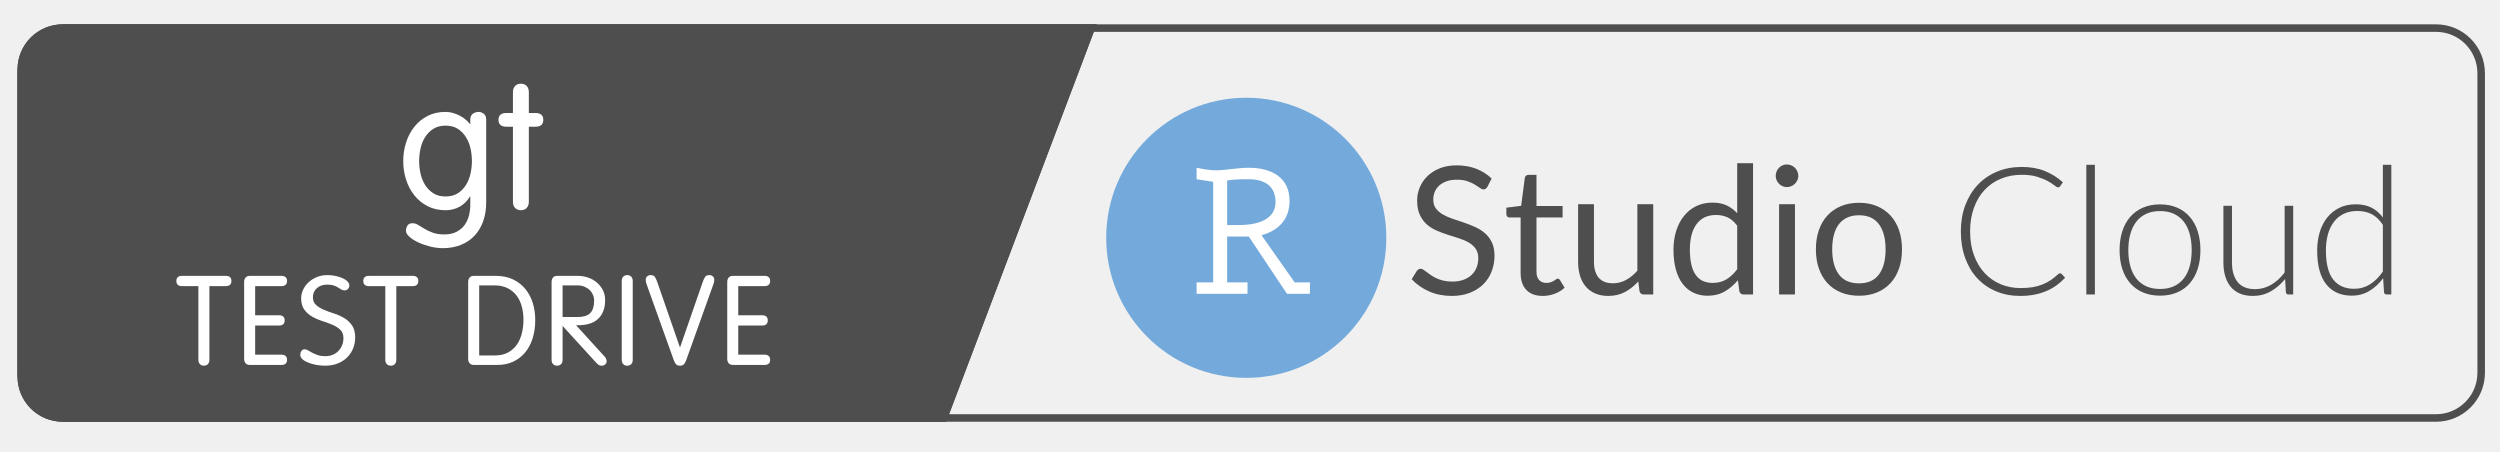
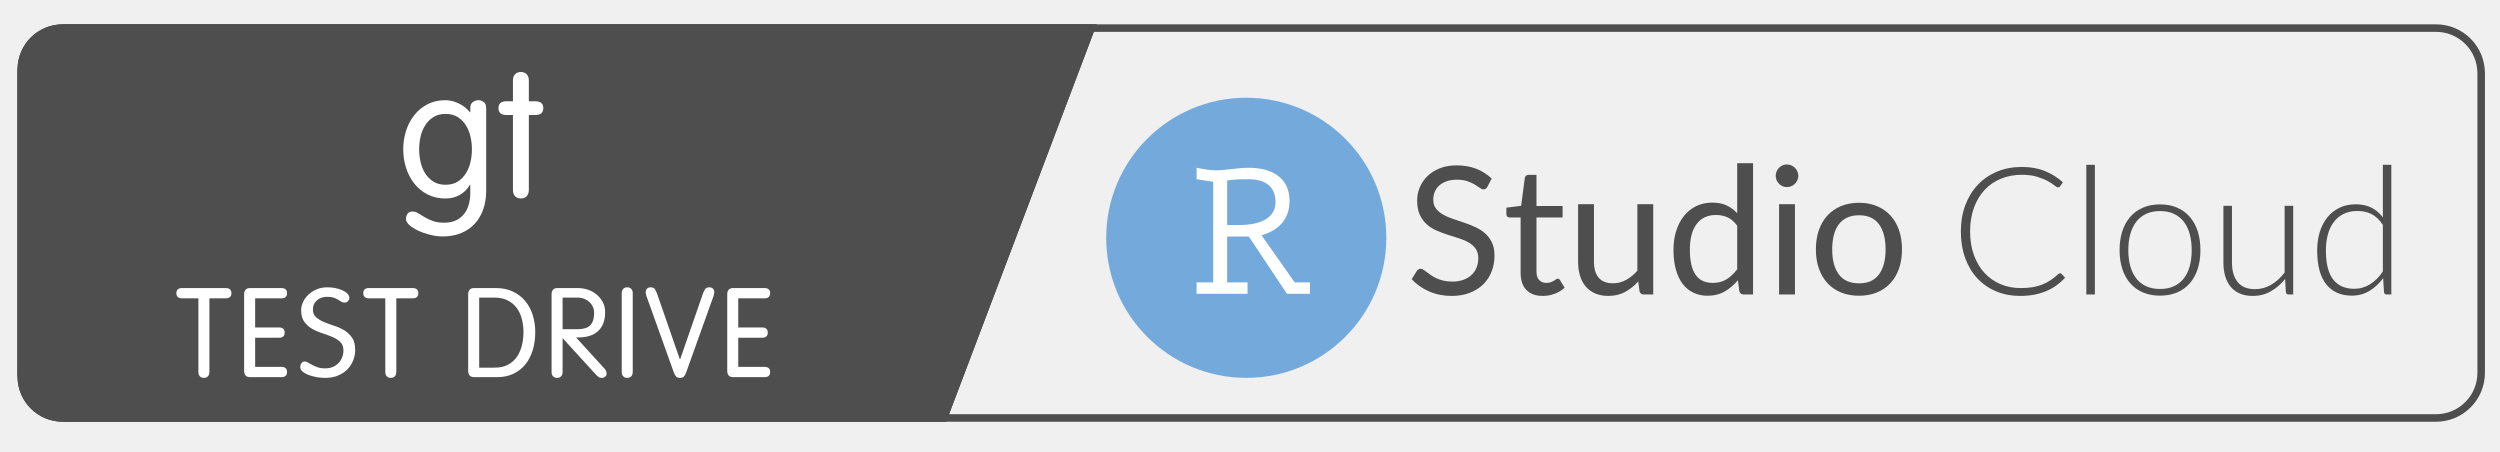
<svg xmlns="http://www.w3.org/2000/svg" xmlns:xlink="http://www.w3.org/1999/xlink" width="166px" height="30px" viewBox="0 0 166 30" version="1.1" style="background: #FFFFFF;">
  <defs>
    <path d="M4.162,1.615 L72.819,1.615 L62.828,28.003 L4.162,28.003 C2.505,28.003 1.162,26.66 1.162,25.003 L1.162,4.615 C1.162,2.958 2.505,1.615 4.162,1.615 Z" id="path-1" />
  </defs>
  <g id="rstudio-cloud" stroke="none" stroke-width="1" fill="none" fill-rule="evenodd">
    <g id="Rectangle-3-Copy">
      <use fill="#4E4E4E" fill-rule="evenodd" xlink:href="#path-1" />
      <path stroke="#4E4E4E" stroke-width="0.5" d="M62.656,27.753 L72.457,1.865 L4.162,1.865 C2.643,1.865 1.412,3.096 1.412,4.615 L1.412,25.003 C1.412,26.522 2.643,27.753 4.162,27.753 L62.656,27.753 Z" />
    </g>
    <g id="Group-3" transform="translate(72.87011, 5.864234)">
      <g id="r-orb-copy-2" transform="translate(0.581464, 0.625901)" fill-rule="nonzero">
        <circle id="Oval" fill="#74AADB" cx="9.3" cy="9.3" r="9.3" />
        <path d="M12.513,12.259 L13.527,12.259 L13.527,13.02 L12.005,13.02 L9.469,9.215 L8.032,9.215 L8.032,12.259 L9.384,12.259 L9.384,13.02 L6.003,13.02 L6.003,12.259 L7.102,12.259 L7.102,5.58 L6.003,5.411 L6.003,4.65 C6.425,4.734 6.848,4.819 7.271,4.819 C7.947,4.819 8.708,4.65 9.469,4.65 C10.906,4.65 12.174,5.242 12.174,6.848 C12.174,8.032 11.498,8.793 10.314,9.131 L12.513,12.259 Z M8.032,8.454 L8.793,8.454 C10.568,8.454 11.244,7.778 11.244,6.933 C11.244,5.834 10.484,5.411 9.469,5.411 C8.962,5.411 8.539,5.411 8.032,5.495 C8.032,5.58 8.032,8.454 8.032,8.454 Z" id="Shape" fill="#FFFFFF" />
      </g>
      <path d="M25.897,6.535 C25.862,6.594 25.823,6.639 25.782,6.668 C25.74,6.698 25.69,6.713 25.631,6.713 C25.564,6.713 25.485,6.679 25.394,6.612 C25.303,6.545 25.19,6.471 25.054,6.39 C24.918,6.309 24.754,6.235 24.563,6.168 C24.371,6.101 24.139,6.068 23.867,6.068 C23.611,6.068 23.385,6.102 23.19,6.171 C22.994,6.24 22.831,6.334 22.698,6.452 C22.566,6.571 22.467,6.71 22.4,6.87 C22.332,7.029 22.299,7.202 22.299,7.387 C22.299,7.624 22.357,7.82 22.474,7.976 C22.59,8.132 22.744,8.265 22.935,8.376 C23.126,8.486 23.343,8.582 23.586,8.663 C23.829,8.744 24.077,8.827 24.332,8.914 C24.586,9.001 24.835,9.099 25.077,9.207 C25.32,9.316 25.537,9.453 25.728,9.619 C25.92,9.784 26.074,9.987 26.19,10.228 C26.306,10.469 26.365,10.765 26.365,11.116 C26.365,11.487 26.302,11.835 26.175,12.16 C26.049,12.486 25.865,12.769 25.622,13.01 C25.379,13.25 25.081,13.44 24.728,13.578 C24.375,13.716 23.974,13.785 23.524,13.785 C22.972,13.785 22.471,13.685 22.021,13.486 C21.571,13.287 21.186,13.018 20.867,12.678 L21.198,12.134 C21.23,12.09 21.268,12.054 21.314,12.024 C21.359,11.995 21.409,11.98 21.464,11.98 C21.516,11.98 21.574,12.001 21.639,12.042 C21.704,12.083 21.778,12.136 21.861,12.199 C21.944,12.262 22.039,12.331 22.145,12.406 C22.252,12.481 22.373,12.55 22.509,12.613 C22.645,12.676 22.8,12.729 22.974,12.77 C23.147,12.811 23.342,12.832 23.559,12.832 C23.832,12.832 24.074,12.795 24.287,12.72 C24.5,12.645 24.681,12.539 24.829,12.403 C24.977,12.267 25.09,12.104 25.169,11.915 C25.248,11.725 25.288,11.514 25.288,11.282 C25.288,11.025 25.229,10.815 25.113,10.651 C24.997,10.488 24.844,10.35 24.654,10.24 C24.465,10.129 24.248,10.036 24.003,9.959 C23.759,9.882 23.51,9.803 23.258,9.722 C23.005,9.641 22.757,9.548 22.512,9.441 C22.267,9.334 22.05,9.196 21.861,9.027 C21.672,8.857 21.519,8.645 21.402,8.391 C21.286,8.136 21.228,7.821 21.228,7.447 C21.228,7.147 21.286,6.857 21.402,6.577 C21.519,6.297 21.688,6.048 21.911,5.831 C22.134,5.614 22.408,5.44 22.734,5.31 C23.059,5.18 23.433,5.115 23.855,5.115 C24.329,5.115 24.76,5.19 25.149,5.34 C25.537,5.49 25.879,5.707 26.175,5.991 L25.897,6.535 Z M29.572,13.785 C29.099,13.785 28.735,13.653 28.48,13.388 C28.226,13.124 28.099,12.743 28.099,12.246 L28.099,8.577 L27.377,8.577 C27.314,8.577 27.26,8.558 27.217,8.521 C27.173,8.483 27.152,8.425 27.152,8.346 L27.152,7.926 L28.134,7.802 L28.377,5.949 C28.389,5.89 28.415,5.842 28.457,5.804 C28.498,5.767 28.552,5.748 28.619,5.748 L29.152,5.748 L29.152,7.814 L30.886,7.814 L30.886,8.577 L29.152,8.577 L29.152,12.175 C29.152,12.428 29.213,12.615 29.336,12.737 C29.458,12.86 29.616,12.921 29.809,12.921 C29.919,12.921 30.015,12.906 30.096,12.876 C30.177,12.847 30.247,12.814 30.306,12.779 C30.365,12.743 30.416,12.711 30.457,12.681 C30.498,12.652 30.535,12.637 30.567,12.637 C30.622,12.637 30.671,12.67 30.714,12.737 L31.022,13.24 C30.841,13.41 30.622,13.543 30.365,13.64 C30.109,13.737 29.845,13.785 29.572,13.785 Z M36.905,7.695 L36.905,13.69 L36.278,13.69 C36.128,13.69 36.033,13.617 35.993,13.471 L35.911,12.826 C35.65,13.114 35.358,13.346 35.035,13.522 C34.711,13.697 34.34,13.785 33.922,13.785 C33.595,13.785 33.306,13.731 33.055,13.622 C32.805,13.514 32.594,13.361 32.425,13.163 C32.255,12.966 32.128,12.728 32.043,12.447 C31.958,12.167 31.916,11.858 31.916,11.518 L31.916,7.695 L32.969,7.695 L32.969,11.518 C32.969,11.972 33.073,12.323 33.28,12.572 C33.487,12.82 33.804,12.945 34.23,12.945 C34.542,12.945 34.833,12.871 35.103,12.723 C35.373,12.575 35.623,12.37 35.851,12.11 L35.851,7.695 L36.905,7.695 Z M42.48,9.121 C42.282,8.857 42.069,8.673 41.841,8.568 C41.612,8.464 41.355,8.411 41.071,8.411 C40.515,8.411 40.087,8.61 39.787,9.009 C39.487,9.407 39.337,9.976 39.337,10.713 C39.337,11.104 39.371,11.438 39.438,11.717 C39.505,11.995 39.603,12.224 39.734,12.403 C39.864,12.583 40.024,12.714 40.213,12.797 C40.402,12.879 40.617,12.921 40.858,12.921 C41.205,12.921 41.508,12.842 41.767,12.684 C42.025,12.526 42.263,12.303 42.48,12.015 L42.48,9.121 Z M43.533,4.973 L43.533,13.69 L42.906,13.69 C42.756,13.69 42.661,13.617 42.622,13.471 L42.527,12.743 C42.271,13.051 41.979,13.3 41.651,13.489 C41.324,13.678 40.945,13.773 40.515,13.773 C40.172,13.773 39.86,13.707 39.58,13.575 C39.3,13.443 39.061,13.248 38.864,12.992 C38.666,12.735 38.515,12.416 38.408,12.033 C38.302,11.65 38.248,11.211 38.248,10.713 C38.248,10.272 38.307,9.86 38.426,9.479 C38.544,9.099 38.714,8.768 38.935,8.488 C39.156,8.208 39.427,7.988 39.748,7.828 C40.07,7.669 40.432,7.589 40.834,7.589 C41.201,7.589 41.516,7.651 41.778,7.775 C42.041,7.899 42.275,8.072 42.48,8.293 L42.48,4.973 L43.533,4.973 Z M46.315,7.695 L46.315,13.69 L45.261,13.69 L45.261,7.695 L46.315,7.695 Z M46.54,5.813 C46.54,5.916 46.519,6.011 46.477,6.1 C46.436,6.189 46.381,6.268 46.312,6.337 C46.243,6.406 46.162,6.46 46.069,6.5 C45.976,6.539 45.879,6.559 45.776,6.559 C45.674,6.559 45.578,6.539 45.489,6.5 C45.4,6.46 45.322,6.406 45.255,6.337 C45.188,6.268 45.135,6.189 45.096,6.1 C45.056,6.011 45.036,5.916 45.036,5.813 C45.036,5.711 45.056,5.613 45.096,5.52 C45.135,5.428 45.188,5.347 45.255,5.278 C45.322,5.209 45.4,5.154 45.489,5.115 C45.578,5.075 45.674,5.056 45.776,5.056 C45.879,5.056 45.976,5.075 46.069,5.115 C46.162,5.154 46.243,5.209 46.312,5.278 C46.381,5.347 46.436,5.428 46.477,5.52 C46.519,5.613 46.54,5.711 46.54,5.813 Z M50.57,7.6 C51.008,7.6 51.402,7.673 51.753,7.819 C52.105,7.965 52.404,8.173 52.653,8.441 C52.901,8.709 53.092,9.034 53.224,9.414 C53.356,9.795 53.422,10.22 53.422,10.69 C53.422,11.163 53.356,11.589 53.224,11.968 C53.092,12.347 52.901,12.67 52.653,12.939 C52.404,13.207 52.105,13.413 51.753,13.557 C51.402,13.701 51.008,13.773 50.57,13.773 C50.128,13.773 49.73,13.701 49.377,13.557 C49.024,13.413 48.723,13.207 48.475,12.939 C48.226,12.67 48.036,12.347 47.904,11.968 C47.771,11.589 47.705,11.163 47.705,10.69 C47.705,10.22 47.771,9.795 47.904,9.414 C48.036,9.034 48.226,8.709 48.475,8.441 C48.723,8.173 49.024,7.965 49.377,7.819 C49.73,7.673 50.128,7.6 50.57,7.6 Z M50.57,12.95 C51.162,12.95 51.603,12.752 51.895,12.356 C52.187,11.959 52.333,11.406 52.333,10.696 C52.333,9.982 52.187,9.425 51.895,9.027 C51.603,8.628 51.162,8.429 50.57,8.429 C50.27,8.429 50.009,8.48 49.786,8.583 C49.563,8.685 49.377,8.833 49.229,9.027 C49.081,9.22 48.971,9.458 48.898,9.74 C48.825,10.022 48.788,10.341 48.788,10.696 C48.788,11.406 48.935,11.959 49.229,12.356 C49.523,12.752 49.97,12.95 50.57,12.95 Z" id="Studio-Copy-2" fill="#4E4E4E" />
      <path d="M63.916,12.282 C63.956,12.282 63.989,12.296 64.017,12.323 L64.254,12.578 C64.08,12.763 63.892,12.93 63.689,13.078 C63.485,13.226 63.263,13.352 63.02,13.456 C62.777,13.561 62.511,13.642 62.221,13.699 C61.931,13.756 61.612,13.785 61.265,13.785 C60.685,13.785 60.154,13.683 59.67,13.48 C59.187,13.277 58.772,12.989 58.424,12.616 C58.077,12.243 57.808,11.792 57.617,11.264 C57.425,10.735 57.33,10.147 57.33,9.5 C57.33,8.865 57.428,8.285 57.626,7.76 C57.823,7.236 58.099,6.785 58.454,6.408 C58.809,6.031 59.235,5.739 59.732,5.532 C60.229,5.325 60.778,5.221 61.378,5.221 C61.95,5.221 62.457,5.31 62.899,5.488 C63.34,5.665 63.743,5.916 64.106,6.239 L63.922,6.506 C63.891,6.553 63.842,6.577 63.774,6.577 C63.727,6.577 63.65,6.533 63.544,6.446 C63.437,6.36 63.289,6.264 63.1,6.159 C62.91,6.055 62.675,5.959 62.393,5.872 C62.11,5.786 61.772,5.742 61.378,5.742 C60.873,5.742 60.41,5.829 59.99,6.003 C59.57,6.176 59.209,6.425 58.907,6.748 C58.605,7.072 58.369,7.466 58.2,7.932 C58.03,8.397 57.945,8.92 57.945,9.5 C57.945,10.092 58.031,10.621 58.203,11.086 C58.374,11.552 58.61,11.945 58.91,12.267 C59.21,12.588 59.564,12.835 59.972,13.007 C60.38,13.178 60.821,13.264 61.295,13.264 C61.595,13.264 61.862,13.244 62.097,13.205 C62.331,13.165 62.547,13.106 62.745,13.027 C62.942,12.948 63.125,12.852 63.295,12.737 C63.465,12.623 63.632,12.489 63.798,12.335 C63.818,12.319 63.838,12.306 63.857,12.296 C63.877,12.287 63.897,12.282 63.916,12.282 Z M66.23,5.079 L66.23,13.69 L65.662,13.69 L65.662,5.079 L66.23,5.079 Z M70.557,7.707 C70.979,7.707 71.357,7.779 71.69,7.923 C72.023,8.067 72.304,8.271 72.533,8.536 C72.762,8.8 72.937,9.118 73.057,9.491 C73.177,9.864 73.238,10.281 73.238,10.743 C73.238,11.205 73.177,11.621 73.057,11.992 C72.937,12.363 72.762,12.68 72.533,12.945 C72.304,13.209 72.023,13.412 71.69,13.554 C71.357,13.696 70.979,13.767 70.557,13.767 C70.134,13.767 69.757,13.696 69.423,13.554 C69.09,13.412 68.808,13.209 68.577,12.945 C68.346,12.68 68.171,12.363 68.05,11.992 C67.93,11.621 67.87,11.205 67.87,10.743 C67.87,10.281 67.93,9.864 68.05,9.491 C68.171,9.118 68.346,8.8 68.577,8.536 C68.808,8.271 69.09,8.067 69.423,7.923 C69.757,7.779 70.134,7.707 70.557,7.707 Z M70.557,13.323 C70.908,13.323 71.215,13.263 71.477,13.143 C71.739,13.022 71.958,12.85 72.134,12.625 C72.309,12.4 72.441,12.129 72.527,11.811 C72.614,11.494 72.658,11.138 72.658,10.743 C72.658,10.352 72.614,9.997 72.527,9.678 C72.441,9.358 72.309,9.085 72.134,8.858 C71.958,8.631 71.739,8.457 71.477,8.334 C71.215,8.212 70.908,8.151 70.557,8.151 C70.205,8.151 69.899,8.212 69.636,8.334 C69.374,8.457 69.155,8.631 68.979,8.858 C68.804,9.085 68.672,9.358 68.583,9.678 C68.494,9.997 68.45,10.352 68.45,10.743 C68.45,11.138 68.494,11.494 68.583,11.811 C68.672,12.129 68.804,12.4 68.979,12.625 C69.155,12.85 69.374,13.022 69.636,13.143 C69.899,13.263 70.205,13.323 70.557,13.323 Z M79.398,7.802 L79.398,13.69 L79.085,13.69 C78.986,13.69 78.929,13.639 78.913,13.536 L78.86,12.66 C78.587,13 78.273,13.272 77.916,13.477 C77.559,13.682 77.161,13.785 76.723,13.785 C76.396,13.785 76.11,13.734 75.865,13.631 C75.621,13.528 75.417,13.38 75.256,13.187 C75.094,12.994 74.972,12.761 74.889,12.489 C74.806,12.217 74.764,11.909 74.764,11.566 L74.764,7.802 L75.333,7.802 L75.333,11.566 C75.333,12.118 75.459,12.551 75.711,12.865 C75.964,13.178 76.348,13.335 76.865,13.335 C77.248,13.335 77.606,13.237 77.939,13.042 C78.273,12.847 78.57,12.576 78.83,12.228 L78.83,7.802 L79.398,7.802 Z M85.352,9.068 C85.127,8.729 84.877,8.49 84.603,8.352 C84.329,8.214 84.016,8.145 83.665,8.145 C83.318,8.145 83.014,8.208 82.754,8.334 C82.493,8.461 82.275,8.639 82.1,8.87 C81.924,9.101 81.792,9.377 81.703,9.698 C81.615,10.02 81.57,10.374 81.57,10.761 C81.57,11.637 81.731,12.281 82.053,12.693 C82.374,13.105 82.839,13.311 83.446,13.311 C83.833,13.311 84.186,13.211 84.506,13.01 C84.825,12.808 85.107,12.526 85.352,12.163 L85.352,9.068 Z M85.914,5.079 L85.914,13.69 L85.606,13.69 C85.504,13.69 85.445,13.639 85.429,13.536 L85.37,12.607 C85.109,12.962 84.805,13.244 84.458,13.453 C84.111,13.663 83.72,13.767 83.286,13.767 C82.561,13.767 81.996,13.517 81.594,13.016 C81.191,12.514 80.99,11.763 80.99,10.761 C80.99,10.331 81.046,9.929 81.159,9.556 C81.271,9.184 81.436,8.86 81.653,8.586 C81.87,8.312 82.137,8.096 82.455,7.938 C82.773,7.78 83.139,7.701 83.553,7.701 C83.951,7.701 84.296,7.774 84.588,7.92 C84.88,8.066 85.135,8.283 85.352,8.571 L85.352,5.079 L85.914,5.079 Z" id="Cloud-Copy-2" fill="#4E4E4E" />
    </g>
-     <path d="M32.283,7.946 L32.283,13.43 C32.283,13.902 32.215,14.326 32.079,14.702 C31.943,15.078 31.749,15.398 31.497,15.662 C31.245,15.926 30.941,16.128 30.585,16.268 C30.229,16.408 29.835,16.478 29.403,16.478 C29.131,16.478 28.851,16.442 28.563,16.37 C28.275,16.298 28.011,16.206 27.771,16.094 C27.531,15.982 27.335,15.858 27.183,15.722 C27.031,15.586 26.955,15.45 26.955,15.314 C26.955,15.202 26.987,15.092 27.051,14.984 C27.115,14.876 27.231,14.822 27.399,14.822 C27.519,14.822 27.641,14.86 27.765,14.936 C27.889,15.012 28.031,15.098 28.191,15.194 C28.351,15.29 28.535,15.376 28.743,15.452 C28.951,15.528 29.199,15.566 29.487,15.566 C29.823,15.566 30.103,15.506 30.327,15.386 C30.551,15.266 30.729,15.112 30.861,14.924 C30.993,14.736 31.087,14.526 31.143,14.294 C31.199,14.062 31.227,13.83 31.227,13.598 L31.227,13.046 L31.203,13.046 C31.043,13.326 30.823,13.548 30.543,13.712 C30.263,13.876 29.943,13.958 29.583,13.958 C29.135,13.958 28.737,13.868 28.389,13.688 C28.041,13.508 27.747,13.266 27.507,12.962 C27.267,12.658 27.085,12.31 26.961,11.918 C26.837,11.526 26.775,11.118 26.775,10.694 C26.775,10.27 26.837,9.862 26.961,9.47 C27.085,9.078 27.267,8.73 27.507,8.426 C27.747,8.122 28.041,7.88 28.389,7.7 C28.737,7.52 29.135,7.43 29.583,7.43 C29.751,7.43 29.917,7.454 30.081,7.502 C30.245,7.55 30.399,7.612 30.543,7.688 C30.687,7.764 30.815,7.85 30.927,7.946 C31.039,8.042 31.131,8.138 31.203,8.234 L31.227,8.234 L31.227,7.946 C31.227,7.762 31.285,7.63 31.401,7.55 C31.517,7.47 31.647,7.43 31.791,7.43 C31.895,7.43 32.003,7.47 32.115,7.55 C32.227,7.63 32.283,7.762 32.283,7.946 Z M27.831,10.694 C27.831,10.966 27.861,11.24 27.921,11.516 C27.981,11.792 28.081,12.044 28.221,12.272 C28.361,12.5 28.543,12.686 28.767,12.83 C28.991,12.974 29.263,13.046 29.583,13.046 C29.911,13.046 30.185,12.974 30.405,12.83 C30.625,12.686 30.805,12.5 30.945,12.272 C31.085,12.044 31.185,11.792 31.245,11.516 C31.305,11.24 31.335,10.966 31.335,10.694 C31.335,10.422 31.305,10.148 31.245,9.872 C31.185,9.596 31.085,9.344 30.945,9.116 C30.805,8.888 30.625,8.702 30.405,8.558 C30.185,8.414 29.911,8.342 29.583,8.342 C29.263,8.342 28.991,8.414 28.767,8.558 C28.543,8.702 28.361,8.888 28.221,9.116 C28.081,9.344 27.981,9.596 27.921,9.872 C27.861,10.148 27.831,10.422 27.831,10.694 Z M34.059,7.502 L34.059,6.122 C34.059,5.946 34.107,5.808 34.203,5.708 C34.299,5.608 34.427,5.558 34.587,5.558 C34.747,5.558 34.875,5.608 34.971,5.708 C35.067,5.808 35.115,5.946 35.115,6.122 L35.115,7.502 L35.547,7.502 C35.899,7.502 36.075,7.654 36.075,7.958 C36.075,8.262 35.899,8.414 35.547,8.414 L35.115,8.414 L35.115,13.394 C35.115,13.57 35.067,13.708 34.971,13.808 C34.875,13.908 34.747,13.958 34.587,13.958 C34.427,13.958 34.299,13.908 34.203,13.808 C34.107,13.708 34.059,13.57 34.059,13.394 L34.059,8.414 L33.627,8.414 C33.275,8.414 33.099,8.262 33.099,7.958 C33.099,7.654 33.275,7.502 33.627,7.502 L34.059,7.502 Z" id="gt" fill="#FFFFFF" />
-     <path d="M13.173,23.892 L13.173,18.998 L12.068,18.998 C11.963,18.998 11.877,18.971 11.81,18.915 C11.744,18.86 11.711,18.774 11.711,18.658 C11.711,18.542 11.744,18.456 11.81,18.4 C11.877,18.345 11.963,18.317 12.068,18.317 L15.009,18.317 C15.114,18.317 15.2,18.345 15.266,18.4 C15.333,18.456 15.366,18.542 15.366,18.658 C15.366,18.774 15.333,18.86 15.266,18.915 C15.2,18.971 15.114,18.998 15.009,18.998 L13.904,18.998 L13.904,23.892 C13.904,24.013 13.871,24.109 13.804,24.178 C13.738,24.247 13.649,24.282 13.538,24.282 C13.428,24.282 13.339,24.247 13.273,24.178 C13.206,24.109 13.173,24.013 13.173,23.892 Z M16.942,21.615 L16.942,23.551 L18.703,23.551 C18.808,23.551 18.894,23.579 18.96,23.634 C19.027,23.689 19.06,23.775 19.06,23.892 C19.06,24.008 19.027,24.094 18.96,24.149 C18.894,24.205 18.808,24.232 18.703,24.232 L16.601,24.232 C16.463,24.232 16.363,24.193 16.302,24.116 C16.241,24.038 16.211,23.944 16.211,23.833 L16.211,18.716 C16.211,18.605 16.241,18.511 16.302,18.434 C16.363,18.356 16.463,18.317 16.601,18.317 L18.703,18.317 C18.808,18.317 18.894,18.345 18.96,18.4 C19.027,18.456 19.06,18.542 19.06,18.658 C19.06,18.774 19.027,18.86 18.96,18.915 C18.894,18.971 18.808,18.998 18.703,18.998 L16.942,18.998 L16.942,20.934 L18.545,20.934 C18.65,20.934 18.736,20.962 18.803,21.017 C18.869,21.073 18.902,21.158 18.902,21.275 C18.902,21.391 18.869,21.477 18.803,21.532 C18.736,21.588 18.65,21.615 18.545,21.615 L16.942,21.615 Z M21.741,18.267 C21.924,18.267 22.102,18.285 22.277,18.321 C22.451,18.357 22.606,18.406 22.742,18.467 C22.877,18.528 22.987,18.601 23.07,18.687 C23.153,18.773 23.195,18.863 23.195,18.957 C23.195,19.046 23.165,19.122 23.107,19.185 C23.049,19.249 22.973,19.281 22.879,19.281 C22.796,19.281 22.724,19.262 22.663,19.223 C22.602,19.184 22.531,19.14 22.451,19.09 C22.371,19.04 22.274,18.996 22.16,18.957 C22.047,18.918 21.899,18.899 21.716,18.899 C21.444,18.899 21.22,18.976 21.043,19.131 C20.866,19.286 20.777,19.489 20.777,19.738 C20.777,19.954 20.846,20.124 20.985,20.249 C21.123,20.373 21.296,20.48 21.504,20.569 C21.712,20.657 21.937,20.74 22.181,20.818 C22.425,20.895 22.65,20.996 22.858,21.121 C23.066,21.246 23.239,21.409 23.377,21.611 C23.516,21.813 23.585,22.081 23.585,22.413 C23.585,22.657 23.541,22.892 23.452,23.119 C23.363,23.346 23.235,23.545 23.066,23.717 C22.897,23.889 22.688,24.026 22.439,24.128 C22.189,24.231 21.904,24.282 21.583,24.282 C21.389,24.282 21.194,24.264 20.997,24.228 C20.801,24.192 20.623,24.142 20.466,24.079 C20.308,24.015 20.18,23.94 20.083,23.854 C19.986,23.768 19.938,23.673 19.938,23.568 C19.938,23.468 19.963,23.381 20.013,23.306 C20.063,23.231 20.14,23.194 20.245,23.194 C20.306,23.194 20.376,23.217 20.453,23.264 C20.531,23.311 20.623,23.364 20.731,23.422 C20.839,23.48 20.963,23.533 21.101,23.58 C21.24,23.627 21.403,23.651 21.591,23.651 C21.78,23.651 21.948,23.619 22.098,23.555 C22.248,23.491 22.375,23.404 22.48,23.293 C22.585,23.183 22.666,23.055 22.721,22.911 C22.776,22.767 22.804,22.612 22.804,22.446 C22.804,22.214 22.735,22.031 22.596,21.898 C22.458,21.765 22.285,21.654 22.077,21.566 C21.87,21.477 21.644,21.394 21.4,21.316 C21.156,21.239 20.931,21.14 20.723,21.021 C20.515,20.902 20.342,20.747 20.204,20.556 C20.065,20.365 19.996,20.109 19.996,19.788 C19.996,19.616 20.036,19.44 20.117,19.26 C20.197,19.08 20.312,18.917 20.461,18.77 C20.611,18.623 20.794,18.503 21.01,18.409 C21.226,18.315 21.469,18.267 21.741,18.267 Z M25.584,23.892 L25.584,18.998 L24.479,18.998 C24.374,18.998 24.288,18.971 24.222,18.915 C24.155,18.86 24.122,18.774 24.122,18.658 C24.122,18.542 24.155,18.456 24.222,18.4 C24.288,18.345 24.374,18.317 24.479,18.317 L27.42,18.317 C27.526,18.317 27.611,18.345 27.678,18.4 C27.744,18.456 27.778,18.542 27.778,18.658 C27.778,18.774 27.744,18.86 27.678,18.915 C27.611,18.971 27.526,18.998 27.42,18.998 L26.315,18.998 L26.315,23.892 C26.315,24.013 26.282,24.109 26.216,24.178 C26.149,24.247 26.061,24.282 25.95,24.282 C25.839,24.282 25.751,24.247 25.684,24.178 C25.618,24.109 25.584,24.013 25.584,23.892 Z M31.087,23.833 L31.087,18.716 C31.087,18.605 31.117,18.511 31.178,18.434 C31.239,18.356 31.339,18.317 31.477,18.317 L32.914,18.317 C33.357,18.317 33.742,18.396 34.069,18.554 C34.396,18.712 34.669,18.925 34.887,19.194 C35.106,19.462 35.27,19.772 35.378,20.124 C35.486,20.476 35.54,20.848 35.54,21.242 C35.54,21.685 35.483,22.089 35.369,22.454 C35.256,22.82 35.091,23.134 34.875,23.397 C34.659,23.66 34.395,23.865 34.082,24.012 C33.769,24.159 33.413,24.232 33.014,24.232 L31.477,24.232 C31.339,24.232 31.239,24.193 31.178,24.116 C31.117,24.038 31.087,23.944 31.087,23.833 Z M31.818,18.949 L31.818,23.601 L32.865,23.601 C33.208,23.601 33.5,23.534 33.741,23.401 C33.982,23.269 34.177,23.093 34.327,22.874 C34.476,22.655 34.586,22.403 34.655,22.118 C34.724,21.833 34.759,21.541 34.759,21.242 C34.759,20.937 34.723,20.646 34.651,20.369 C34.579,20.092 34.465,19.849 34.31,19.638 C34.155,19.428 33.954,19.26 33.708,19.136 C33.461,19.011 33.164,18.949 32.815,18.949 L31.818,18.949 Z M37.356,21.64 L37.356,23.892 C37.356,24.013 37.323,24.109 37.256,24.178 C37.19,24.247 37.101,24.282 36.991,24.282 C36.88,24.282 36.791,24.247 36.725,24.178 C36.658,24.109 36.625,24.013 36.625,23.892 L36.625,18.716 C36.625,18.605 36.656,18.511 36.716,18.434 C36.777,18.356 36.877,18.317 37.016,18.317 L38.37,18.317 C38.602,18.317 38.828,18.355 39.047,18.429 C39.265,18.504 39.458,18.612 39.624,18.753 C39.79,18.895 39.925,19.062 40.027,19.256 C40.129,19.45 40.181,19.669 40.181,19.912 C40.181,20.211 40.138,20.465 40.052,20.672 C39.966,20.88 39.85,21.05 39.703,21.183 C39.556,21.316 39.386,21.415 39.192,21.478 C38.998,21.542 38.791,21.579 38.569,21.59 L38.253,21.599 L40.139,23.667 C40.233,23.767 40.28,23.878 40.28,24 C40.28,24.077 40.249,24.144 40.185,24.199 C40.121,24.254 40.042,24.282 39.948,24.282 C39.871,24.282 39.807,24.265 39.757,24.232 C39.707,24.199 39.66,24.16 39.616,24.116 L37.356,21.64 Z M37.356,18.949 L37.356,21.05 L38.353,21.05 C38.735,21.05 39.013,20.965 39.188,20.793 C39.362,20.621 39.45,20.344 39.45,19.962 C39.45,19.824 39.423,19.694 39.371,19.572 C39.318,19.45 39.243,19.343 39.146,19.252 C39.049,19.16 38.933,19.087 38.797,19.032 C38.662,18.976 38.508,18.949 38.336,18.949 L37.356,18.949 Z M42.014,18.658 L42.014,23.892 C42.014,24.013 41.981,24.109 41.914,24.178 C41.848,24.247 41.759,24.282 41.648,24.282 C41.538,24.282 41.449,24.247 41.383,24.178 C41.316,24.109 41.283,24.013 41.283,23.892 L41.283,18.658 C41.283,18.536 41.316,18.441 41.383,18.371 C41.449,18.302 41.538,18.267 41.648,18.267 C41.759,18.267 41.848,18.302 41.914,18.371 C41.981,18.441 42.014,18.536 42.014,18.658 Z M45.16,23.053 L46.655,18.741 C46.699,18.614 46.749,18.503 46.805,18.409 C46.86,18.315 46.96,18.267 47.104,18.267 C47.203,18.267 47.282,18.298 47.34,18.359 C47.399,18.42 47.428,18.489 47.428,18.567 C47.428,18.655 47.411,18.749 47.378,18.849 L45.575,23.883 C45.531,24.005 45.481,24.102 45.426,24.174 C45.37,24.246 45.279,24.282 45.151,24.282 C45.024,24.282 44.933,24.246 44.877,24.174 C44.822,24.102 44.772,24.005 44.728,23.883 L42.925,18.849 C42.892,18.749 42.875,18.655 42.875,18.567 C42.875,18.489 42.904,18.42 42.962,18.359 C43.02,18.298 43.099,18.267 43.199,18.267 C43.343,18.267 43.443,18.315 43.498,18.409 C43.554,18.503 43.603,18.614 43.648,18.741 L45.143,23.053 L45.16,23.053 Z M49.02,21.615 L49.02,23.551 L50.781,23.551 C50.886,23.551 50.972,23.579 51.039,23.634 C51.105,23.689 51.138,23.775 51.138,23.892 C51.138,24.008 51.105,24.094 51.039,24.149 C50.972,24.205 50.886,24.232 50.781,24.232 L48.679,24.232 C48.541,24.232 48.441,24.193 48.38,24.116 C48.319,24.038 48.289,23.944 48.289,23.833 L48.289,18.716 C48.289,18.605 48.319,18.511 48.38,18.434 C48.441,18.356 48.541,18.317 48.679,18.317 L50.781,18.317 C50.886,18.317 50.972,18.345 51.039,18.4 C51.105,18.456 51.138,18.542 51.138,18.658 C51.138,18.774 51.105,18.86 51.039,18.915 C50.972,18.971 50.886,18.998 50.781,18.998 L49.02,18.998 L49.02,20.934 L50.623,20.934 C50.729,20.934 50.814,20.962 50.881,21.017 C50.947,21.073 50.98,21.158 50.98,21.275 C50.98,21.391 50.947,21.477 50.881,21.532 C50.814,21.588 50.729,21.615 50.623,21.615 L49.02,21.615 Z" id="TEST-DRIVE" fill="#FFFFFF" transform="translate(31.42456, 21.27476) rotate(-360) translate(-31.42456, -21.27476) " />
+     <path d="M32.283,7.168 L32.283,12.652 C32.283,13.124 32.215,13.548 32.079,13.924 C31.943,14.3 31.749,14.62 31.497,14.884 C31.245,15.148 30.941,15.35 30.585,15.49 C30.229,15.63 29.835,15.7 29.403,15.7 C29.131,15.7 28.851,15.664 28.563,15.592 C28.275,15.52 28.011,15.428 27.771,15.316 C27.531,15.204 27.335,15.08 27.183,14.944 C27.031,14.808 26.955,14.672 26.955,14.536 C26.955,14.424 26.987,14.314 27.051,14.206 C27.115,14.098 27.231,14.044 27.399,14.044 C27.519,14.044 27.641,14.082 27.765,14.158 C27.889,14.234 28.031,14.32 28.191,14.416 C28.351,14.512 28.535,14.598 28.743,14.674 C28.951,14.75 29.199,14.788 29.487,14.788 C29.823,14.788 30.103,14.728 30.327,14.608 C30.551,14.488 30.729,14.334 30.861,14.146 C30.993,13.958 31.087,13.748 31.143,13.516 C31.199,13.284 31.227,13.052 31.227,12.82 L31.227,12.268 L31.203,12.268 C31.043,12.548 30.823,12.77 30.543,12.934 C30.263,13.098 29.943,13.18 29.583,13.18 C29.135,13.18 28.737,13.09 28.389,12.91 C28.041,12.73 27.747,12.488 27.507,12.184 C27.267,11.88 27.085,11.532 26.961,11.14 C26.837,10.748 26.775,10.34 26.775,9.916 C26.775,9.492 26.837,9.084 26.961,8.692 C27.085,8.3 27.267,7.952 27.507,7.648 C27.747,7.344 28.041,7.102 28.389,6.922 C28.737,6.742 29.135,6.652 29.583,6.652 C29.751,6.652 29.917,6.676 30.081,6.724 C30.245,6.772 30.399,6.834 30.543,6.91 C30.687,6.986 30.815,7.072 30.927,7.168 C31.039,7.264 31.131,7.36 31.203,7.456 L31.227,7.456 L31.227,7.168 C31.227,6.984 31.285,6.852 31.401,6.772 C31.517,6.692 31.647,6.652 31.791,6.652 C31.895,6.652 32.003,6.692 32.115,6.772 C32.227,6.852 32.283,6.984 32.283,7.168 Z M27.831,9.916 C27.831,10.188 27.861,10.462 27.921,10.738 C27.981,11.014 28.081,11.266 28.221,11.494 C28.361,11.722 28.543,11.908 28.767,12.052 C28.991,12.196 29.263,12.268 29.583,12.268 C29.911,12.268 30.185,12.196 30.405,12.052 C30.625,11.908 30.805,11.722 30.945,11.494 C31.085,11.266 31.185,11.014 31.245,10.738 C31.305,10.462 31.335,10.188 31.335,9.916 C31.335,9.644 31.305,9.37 31.245,9.094 C31.185,8.818 31.085,8.566 30.945,8.338 C30.805,8.11 30.625,7.924 30.405,7.78 C30.185,7.636 29.911,7.564 29.583,7.564 C29.263,7.564 28.991,7.636 28.767,7.78 C28.543,7.924 28.361,8.11 28.221,8.338 C28.081,8.566 27.981,8.818 27.921,9.094 C27.861,9.37 27.831,9.644 27.831,9.916 Z M34.059,6.724 L34.059,5.344 C34.059,5.168 34.107,5.03 34.203,4.93 C34.299,4.83 34.427,4.78 34.587,4.78 C34.747,4.78 34.875,4.83 34.971,4.93 C35.067,5.03 35.115,5.168 35.115,5.344 L35.115,6.724 L35.547,6.724 C35.899,6.724 36.075,6.876 36.075,7.18 C36.075,7.484 35.899,7.636 35.547,7.636 L35.115,7.636 L35.115,12.616 C35.115,12.792 35.067,12.93 34.971,13.03 C34.875,13.13 34.747,13.18 34.587,13.18 C34.427,13.18 34.299,13.13 34.203,13.03 C34.107,12.93 34.059,12.792 34.059,12.616 L34.059,7.636 L33.627,7.636 C33.275,7.636 33.099,7.484 33.099,7.18 C33.099,6.876 33.275,6.724 33.627,6.724 L34.059,6.724 Z" id="gt" fill="#FFFFFF" />
+     <path d="M13.173,24.702 L13.173,19.809 L12.068,19.809 C11.963,19.809 11.877,19.781 11.81,19.725 C11.744,19.67 11.711,19.584 11.711,19.468 C11.711,19.352 11.744,19.266 11.81,19.21 C11.877,19.155 11.963,19.127 12.068,19.127 L15.009,19.127 C15.114,19.127 15.2,19.155 15.266,19.21 C15.333,19.266 15.366,19.352 15.366,19.468 C15.366,19.584 15.333,19.67 15.266,19.725 C15.2,19.781 15.114,19.809 15.009,19.809 L13.904,19.809 L13.904,24.702 C13.904,24.823 13.871,24.919 13.804,24.988 C13.738,25.057 13.649,25.092 13.538,25.092 C13.428,25.092 13.339,25.057 13.273,24.988 C13.206,24.919 13.173,24.823 13.173,24.702 Z M16.942,22.425 L16.942,24.361 L18.703,24.361 C18.808,24.361 18.894,24.389 18.96,24.444 C19.027,24.499 19.06,24.585 19.06,24.702 C19.06,24.818 19.027,24.904 18.96,24.959 C18.894,25.015 18.808,25.042 18.703,25.042 L16.601,25.042 C16.463,25.042 16.363,25.003 16.302,24.926 C16.241,24.848 16.211,24.754 16.211,24.643 L16.211,19.526 C16.211,19.415 16.241,19.321 16.302,19.244 C16.363,19.166 16.463,19.127 16.601,19.127 L18.703,19.127 C18.808,19.127 18.894,19.155 18.96,19.21 C19.027,19.266 19.06,19.352 19.06,19.468 C19.06,19.584 19.027,19.67 18.96,19.725 C18.894,19.781 18.808,19.809 18.703,19.809 L16.942,19.809 L16.942,21.744 L18.545,21.744 C18.65,21.744 18.736,21.772 18.803,21.827 C18.869,21.883 18.902,21.968 18.902,22.085 C18.902,22.201 18.869,22.287 18.803,22.342 C18.736,22.398 18.65,22.425 18.545,22.425 L16.942,22.425 Z M21.741,19.077 C21.924,19.077 22.102,19.095 22.277,19.131 C22.451,19.167 22.606,19.216 22.742,19.277 C22.877,19.338 22.987,19.411 23.07,19.497 C23.153,19.583 23.195,19.673 23.195,19.767 C23.195,19.856 23.165,19.932 23.107,19.995 C23.049,20.059 22.973,20.091 22.879,20.091 C22.796,20.091 22.724,20.072 22.663,20.033 C22.602,19.994 22.531,19.95 22.451,19.9 C22.371,19.85 22.274,19.806 22.16,19.767 C22.047,19.728 21.899,19.709 21.716,19.709 C21.444,19.709 21.22,19.786 21.043,19.941 C20.866,20.097 20.777,20.299 20.777,20.548 C20.777,20.764 20.846,20.934 20.985,21.059 C21.123,21.183 21.296,21.29 21.504,21.379 C21.712,21.467 21.937,21.55 22.181,21.628 C22.425,21.705 22.65,21.806 22.858,21.931 C23.066,22.056 23.239,22.219 23.377,22.421 C23.516,22.623 23.585,22.891 23.585,23.223 C23.585,23.467 23.541,23.702 23.452,23.929 C23.363,24.156 23.235,24.355 23.066,24.527 C22.897,24.699 22.688,24.836 22.439,24.938 C22.189,25.041 21.904,25.092 21.583,25.092 C21.389,25.092 21.194,25.074 20.997,25.038 C20.801,25.002 20.623,24.952 20.466,24.889 C20.308,24.825 20.18,24.75 20.083,24.664 C19.986,24.578 19.938,24.483 19.938,24.378 C19.938,24.278 19.963,24.191 20.013,24.116 C20.063,24.041 20.14,24.004 20.245,24.004 C20.306,24.004 20.376,24.027 20.453,24.074 C20.531,24.122 20.623,24.174 20.731,24.232 C20.839,24.29 20.963,24.343 21.101,24.39 C21.24,24.437 21.403,24.461 21.591,24.461 C21.78,24.461 21.948,24.429 22.098,24.365 C22.248,24.301 22.375,24.214 22.48,24.104 C22.585,23.993 22.666,23.865 22.721,23.721 C22.776,23.577 22.804,23.422 22.804,23.256 C22.804,23.024 22.735,22.841 22.596,22.708 C22.458,22.575 22.285,22.464 22.077,22.376 C21.87,22.287 21.644,22.204 21.4,22.126 C21.156,22.049 20.931,21.95 20.723,21.831 C20.515,21.712 20.342,21.557 20.204,21.366 C20.065,21.175 19.996,20.919 19.996,20.598 C19.996,20.426 20.036,20.25 20.117,20.07 C20.197,19.89 20.312,19.727 20.461,19.58 C20.611,19.433 20.794,19.313 21.01,19.219 C21.226,19.125 21.469,19.077 21.741,19.077 Z M25.584,24.702 L25.584,19.809 L24.479,19.809 C24.374,19.809 24.288,19.781 24.222,19.725 C24.155,19.67 24.122,19.584 24.122,19.468 C24.122,19.352 24.155,19.266 24.222,19.21 C24.288,19.155 24.374,19.127 24.479,19.127 L27.42,19.127 C27.526,19.127 27.611,19.155 27.678,19.21 C27.744,19.266 27.778,19.352 27.778,19.468 C27.778,19.584 27.744,19.67 27.678,19.725 C27.611,19.781 27.526,19.809 27.42,19.809 L26.315,19.809 L26.315,24.702 C26.315,24.823 26.282,24.919 26.216,24.988 C26.149,25.057 26.061,25.092 25.95,25.092 C25.839,25.092 25.751,25.057 25.684,24.988 C25.618,24.919 25.584,24.823 25.584,24.702 Z M31.087,24.643 L31.087,19.526 C31.087,19.415 31.117,19.321 31.178,19.244 C31.239,19.166 31.339,19.127 31.477,19.127 L32.914,19.127 C33.357,19.127 33.742,19.206 34.069,19.364 C34.396,19.522 34.669,19.735 34.887,20.004 C35.106,20.272 35.27,20.582 35.378,20.934 C35.486,21.286 35.54,21.658 35.54,22.052 C35.54,22.495 35.483,22.899 35.369,23.264 C35.256,23.63 35.091,23.944 34.875,24.207 C34.659,24.47 34.395,24.675 34.082,24.822 C33.769,24.969 33.413,25.042 33.014,25.042 L31.477,25.042 C31.339,25.042 31.239,25.003 31.178,24.926 C31.117,24.848 31.087,24.754 31.087,24.643 Z M31.818,19.759 L31.818,24.411 L32.865,24.411 C33.208,24.411 33.5,24.344 33.741,24.211 C33.982,24.079 34.177,23.903 34.327,23.684 C34.476,23.465 34.586,23.213 34.655,22.928 C34.724,22.643 34.759,22.351 34.759,22.052 C34.759,21.747 34.723,21.456 34.651,21.179 C34.579,20.902 34.465,20.659 34.31,20.448 C34.155,20.238 33.954,20.07 33.708,19.946 C33.461,19.821 33.164,19.759 32.815,19.759 L31.818,19.759 Z M37.356,22.45 L37.356,24.702 C37.356,24.823 37.323,24.919 37.256,24.988 C37.19,25.057 37.101,25.092 36.991,25.092 C36.88,25.092 36.791,25.057 36.725,24.988 C36.658,24.919 36.625,24.823 36.625,24.702 L36.625,19.526 C36.625,19.415 36.656,19.321 36.716,19.244 C36.777,19.166 36.877,19.127 37.016,19.127 L38.37,19.127 C38.602,19.127 38.828,19.165 39.047,19.239 C39.265,19.314 39.458,19.422 39.624,19.563 C39.79,19.705 39.925,19.872 40.027,20.066 C40.129,20.26 40.181,20.479 40.181,20.722 C40.181,21.021 40.138,21.275 40.052,21.482 C39.966,21.69 39.85,21.86 39.703,21.993 C39.556,22.126 39.386,22.225 39.192,22.288 C38.998,22.352 38.791,22.389 38.569,22.4 L38.253,22.409 L40.139,24.477 C40.233,24.577 40.28,24.688 40.28,24.81 C40.28,24.887 40.249,24.954 40.185,25.009 C40.121,25.064 40.042,25.092 39.948,25.092 C39.871,25.092 39.807,25.075 39.757,25.042 C39.707,25.009 39.66,24.97 39.616,24.926 L37.356,22.45 Z M37.356,19.759 L37.356,21.86 L38.353,21.86 C38.735,21.86 39.013,21.775 39.188,21.603 C39.362,21.431 39.45,21.154 39.45,20.772 C39.45,20.634 39.423,20.504 39.371,20.382 C39.318,20.26 39.243,20.153 39.146,20.062 C39.049,19.971 38.933,19.897 38.797,19.842 C38.662,19.786 38.508,19.759 38.336,19.759 L37.356,19.759 Z M42.014,19.468 L42.014,24.702 C42.014,24.823 41.981,24.919 41.914,24.988 C41.848,25.057 41.759,25.092 41.648,25.092 C41.538,25.092 41.449,25.057 41.383,24.988 C41.316,24.919 41.283,24.823 41.283,24.702 L41.283,19.468 C41.283,19.346 41.316,19.251 41.383,19.181 C41.449,19.112 41.538,19.077 41.648,19.077 C41.759,19.077 41.848,19.112 41.914,19.181 C41.981,19.251 42.014,19.346 42.014,19.468 Z M45.16,23.863 L46.655,19.551 C46.699,19.424 46.749,19.313 46.805,19.219 C46.86,19.125 46.96,19.077 47.104,19.077 C47.203,19.077 47.282,19.108 47.34,19.169 C47.399,19.23 47.428,19.299 47.428,19.377 C47.428,19.465 47.411,19.559 47.378,19.659 L45.575,24.693 C45.531,24.815 45.481,24.912 45.426,24.984 C45.37,25.056 45.279,25.092 45.151,25.092 C45.024,25.092 44.933,25.056 44.877,24.984 C44.822,24.912 44.772,24.815 44.728,24.693 L42.925,19.659 C42.892,19.559 42.875,19.465 42.875,19.377 C42.875,19.299 42.904,19.23 42.962,19.169 C43.02,19.108 43.099,19.077 43.199,19.077 C43.343,19.077 43.443,19.125 43.498,19.219 C43.554,19.313 43.603,19.424 43.648,19.551 L45.143,23.863 L45.16,23.863 Z M49.02,22.425 L49.02,24.361 L50.781,24.361 C50.886,24.361 50.972,24.389 51.039,24.444 C51.105,24.499 51.138,24.585 51.138,24.702 C51.138,24.818 51.105,24.904 51.039,24.959 C50.972,25.015 50.886,25.042 50.781,25.042 L48.679,25.042 C48.541,25.042 48.441,25.003 48.38,24.926 C48.319,24.848 48.289,24.754 48.289,24.643 L48.289,19.526 C48.289,19.415 48.319,19.321 48.38,19.244 C48.441,19.166 48.541,19.127 48.679,19.127 L50.781,19.127 C50.886,19.127 50.972,19.155 51.039,19.21 C51.105,19.266 51.138,19.352 51.138,19.468 C51.138,19.584 51.105,19.67 51.039,19.725 C50.972,19.781 50.886,19.809 50.781,19.809 L49.02,19.809 L49.02,21.744 L50.623,21.744 C50.729,21.744 50.814,21.772 50.881,21.827 C50.947,21.883 50.98,21.968 50.98,22.085 C50.98,22.201 50.947,22.287 50.881,22.342 C50.814,22.398 50.729,22.425 50.623,22.425 L49.02,22.425 Z" id="TEST-DRIVE" fill="#FFFFFF" transform="translate(31.42456, 22.08477) rotate(-360) translate(-31.42456, -22.08477) " />
    <rect id="Rectangle-3" stroke="#4E4E4E" stroke-width="0.5" x="1.412" y="1.865" width="163.338" height="25.889" rx="3" />
  </g>
</svg>
